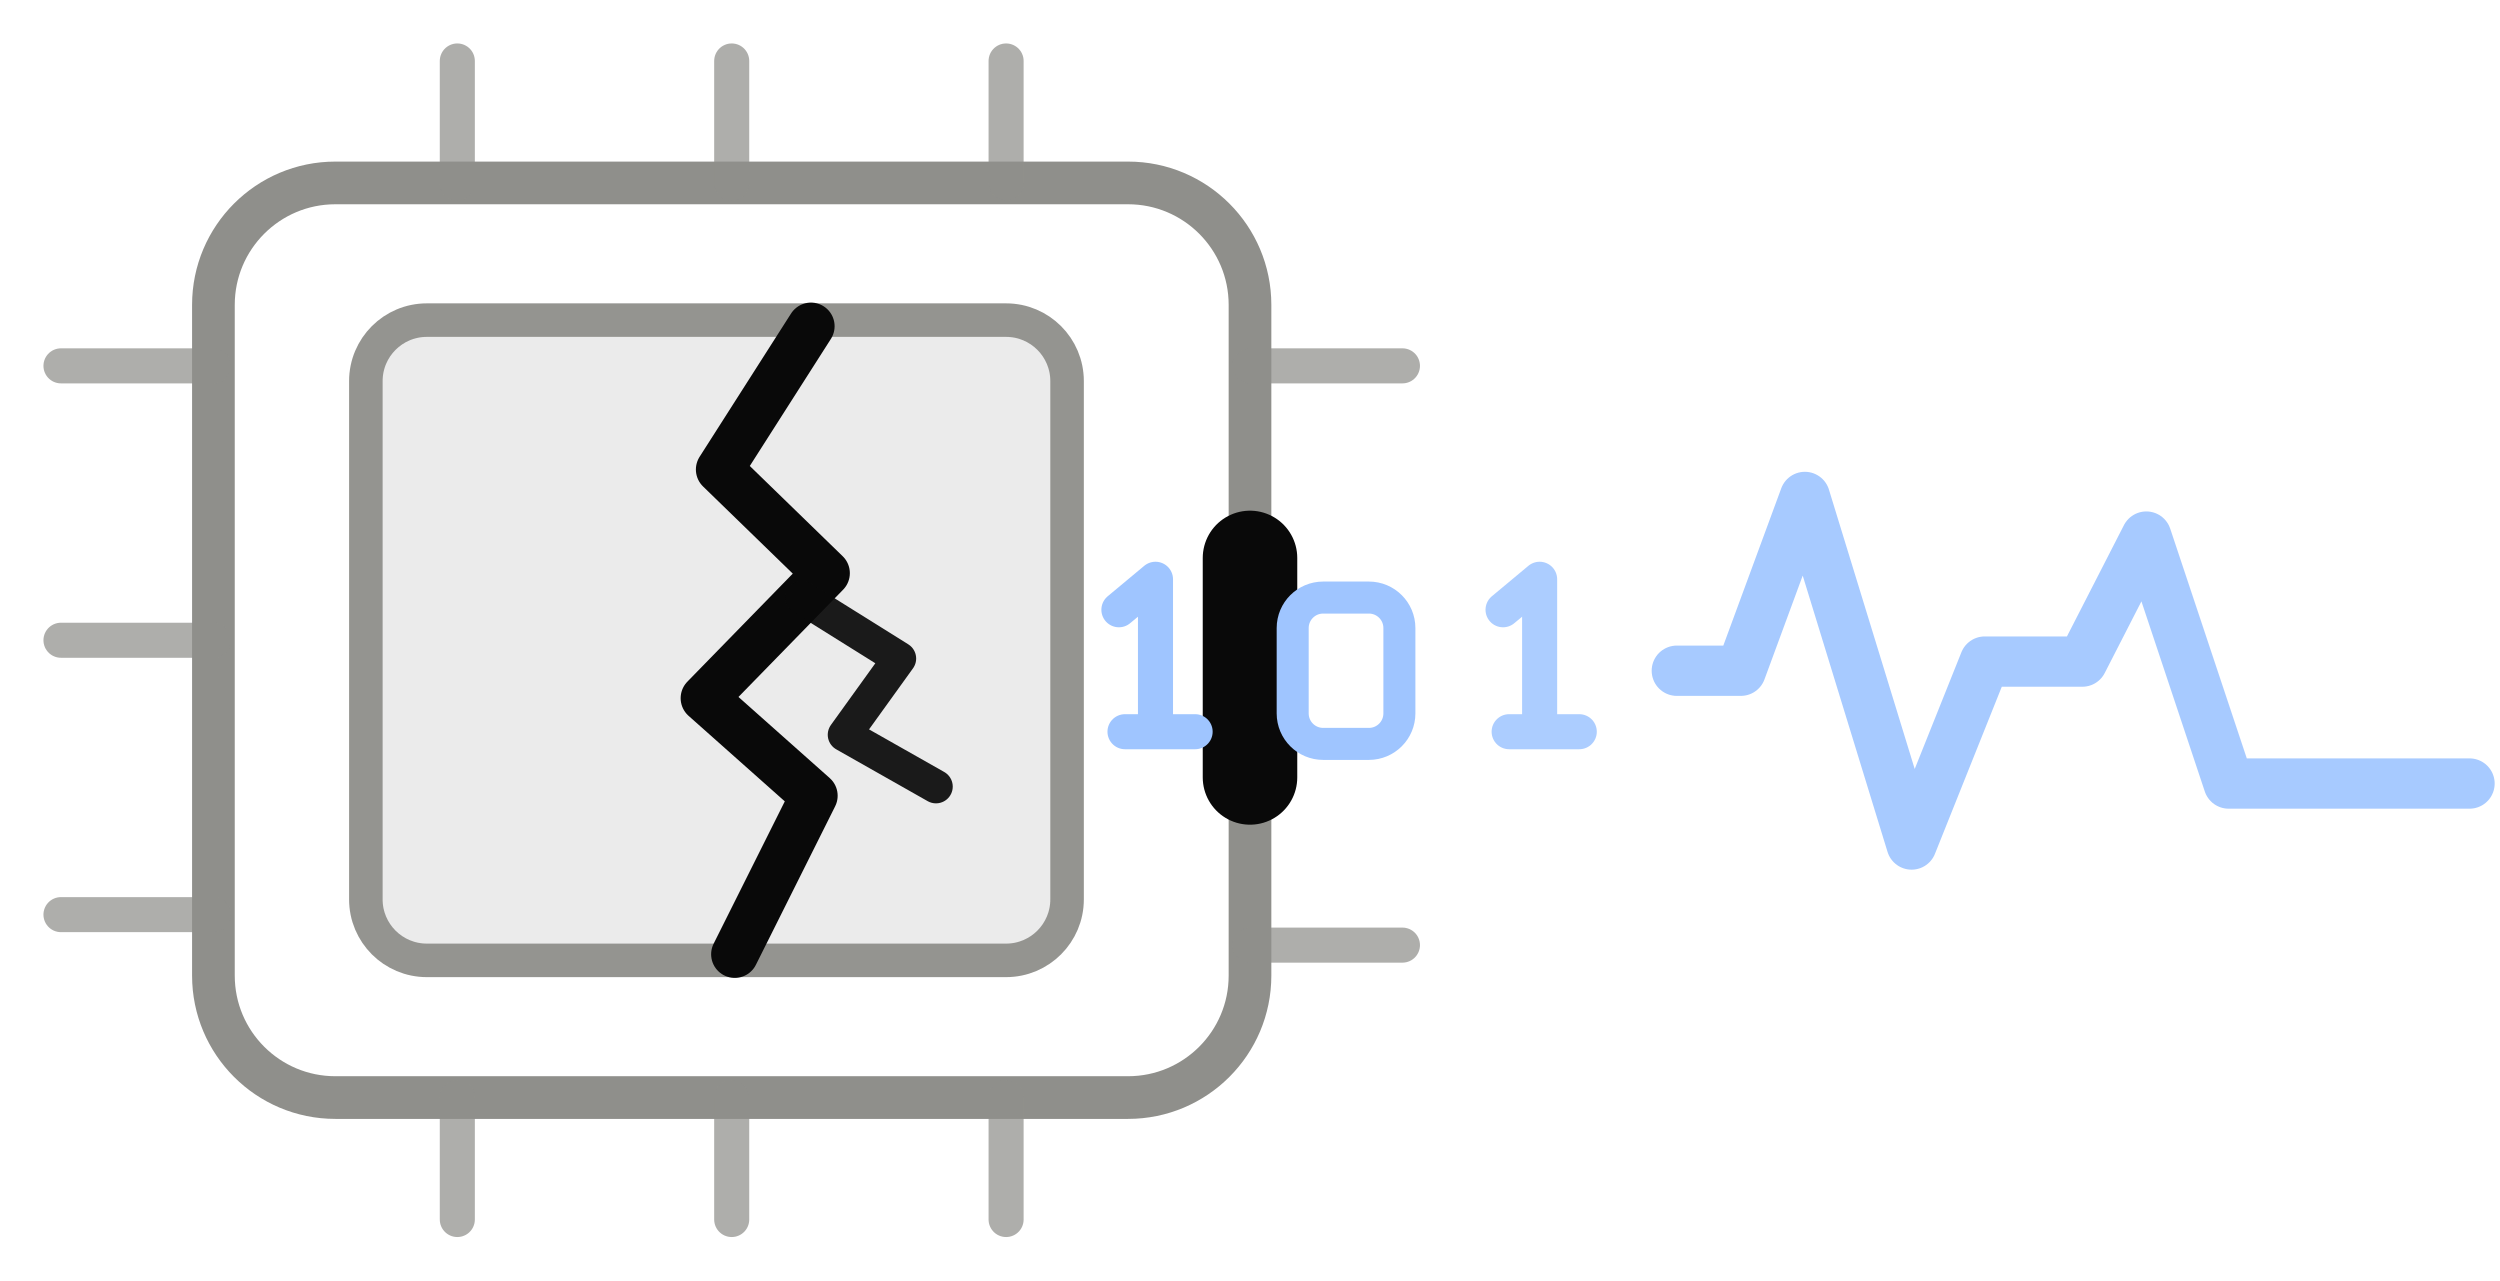
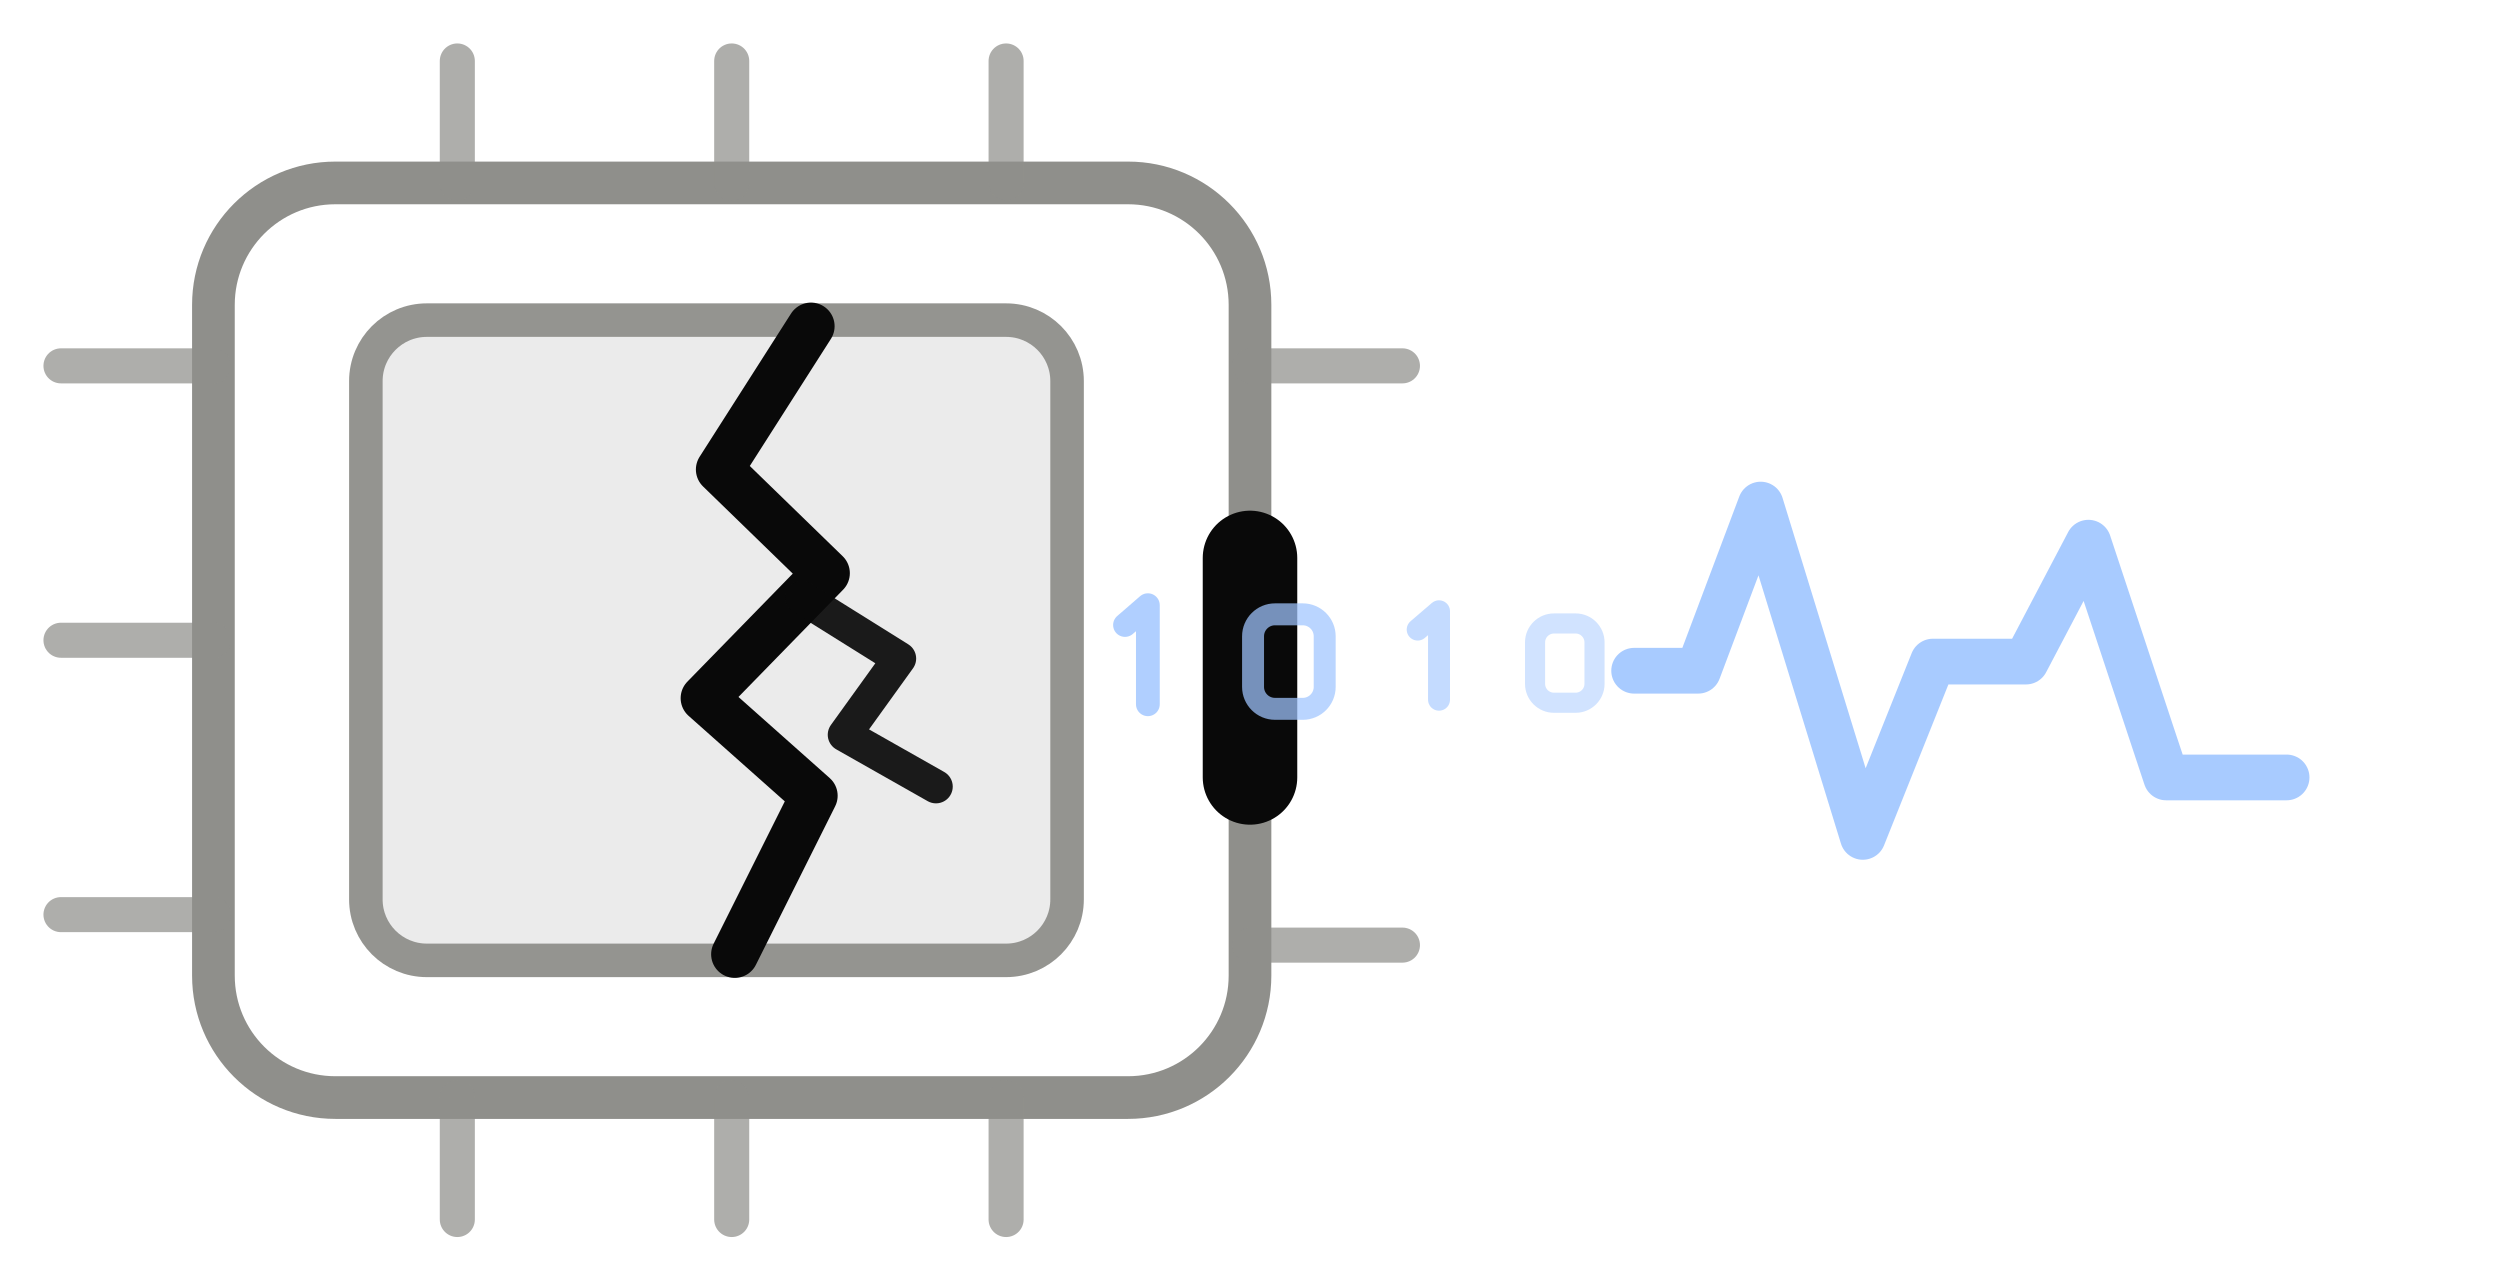
<svg xmlns="http://www.w3.org/2000/svg" viewBox="0 0 82 42" role="img" aria-label="Cracked CPU leaking bits into a timing signal">
  <g fill="none" stroke="#8f8f8b" stroke-linecap="round" stroke-linejoin="round">
    <rect x="7" y="6" width="34" height="30" rx="4" stroke-width="1.4" />
    <path d="M2 12h5M2 21h5M2 30h5M15 2v4M24 2v4M33 2v4M15 36v4M24 36v4M33 36v4M41 12h5M41 31h5" stroke-width="1.15" opacity=".72" />
    <rect x="12" y="10.5" width="23" height="21" rx="2" fill="#8f8f8b" fill-opacity=".18" stroke-width="1.1" opacity=".95" />
    <path d="M26.6 10.7l-3 4.7 3.5 3.4-4 4.1 3.6 3.2-2.6 5.2" stroke="#090909" stroke-width="1.55" />
    <path d="M26.3 19.6l3.2 2-1.8 2.5 3 1.7" stroke="#090909" stroke-width="1.1" opacity=".92" />
    <path d="M41 18.3v7.2" stroke="#090909" stroke-width="3.1" />
  </g>
  <g fill="none" stroke="#9fc5ff" stroke-linecap="round" stroke-linejoin="round">
-     <path d="M36.7 20l1.2-1v5M36.9 24h2.3" stroke-width="1.15" />
-     <rect x="42.4" y="19.6" width="3.5" height="4.8" rx="1" stroke-width="1.05" />
-     <path d="M49.3 20l1.2-1v5M49.5 24h2.3" stroke-width="1.15" opacity=".86" />
+     <path d="M36.9 20.5l.75-.65v3.25" stroke-width=".78" opacity=".82" />
+     <rect x="41.1" y="20.15" width="2.35" height="3.1" rx=".72" stroke-width=".72" opacity=".72" />
+     <path d="M46.5 20.65l.7-.6v2.9" stroke-width=".72" opacity=".62" />
+     <rect x="50.35" y="20.45" width="1.95" height="2.6" rx=".62" stroke-width=".66" opacity=".48" />
  </g>
-   <path d="M55 22h2.1l2.1-5.7 3.5 11.4 2.4-6h3.2l2.1-4.1 2.7 8.1H81" fill="none" stroke="#9fc5ff" stroke-width="1.65" stroke-linecap="round" stroke-linejoin="round" opacity=".92" />
+   <path d="M53.6 22h2.1l2.05-5.45 3.35 10.9 2.3-5.75h3.05l2.05-3.9 2.55 7.7H75" fill="none" stroke="#9fc5ff" stroke-width="1.5" stroke-linecap="round" stroke-linejoin="round" opacity=".9" />
</svg>
